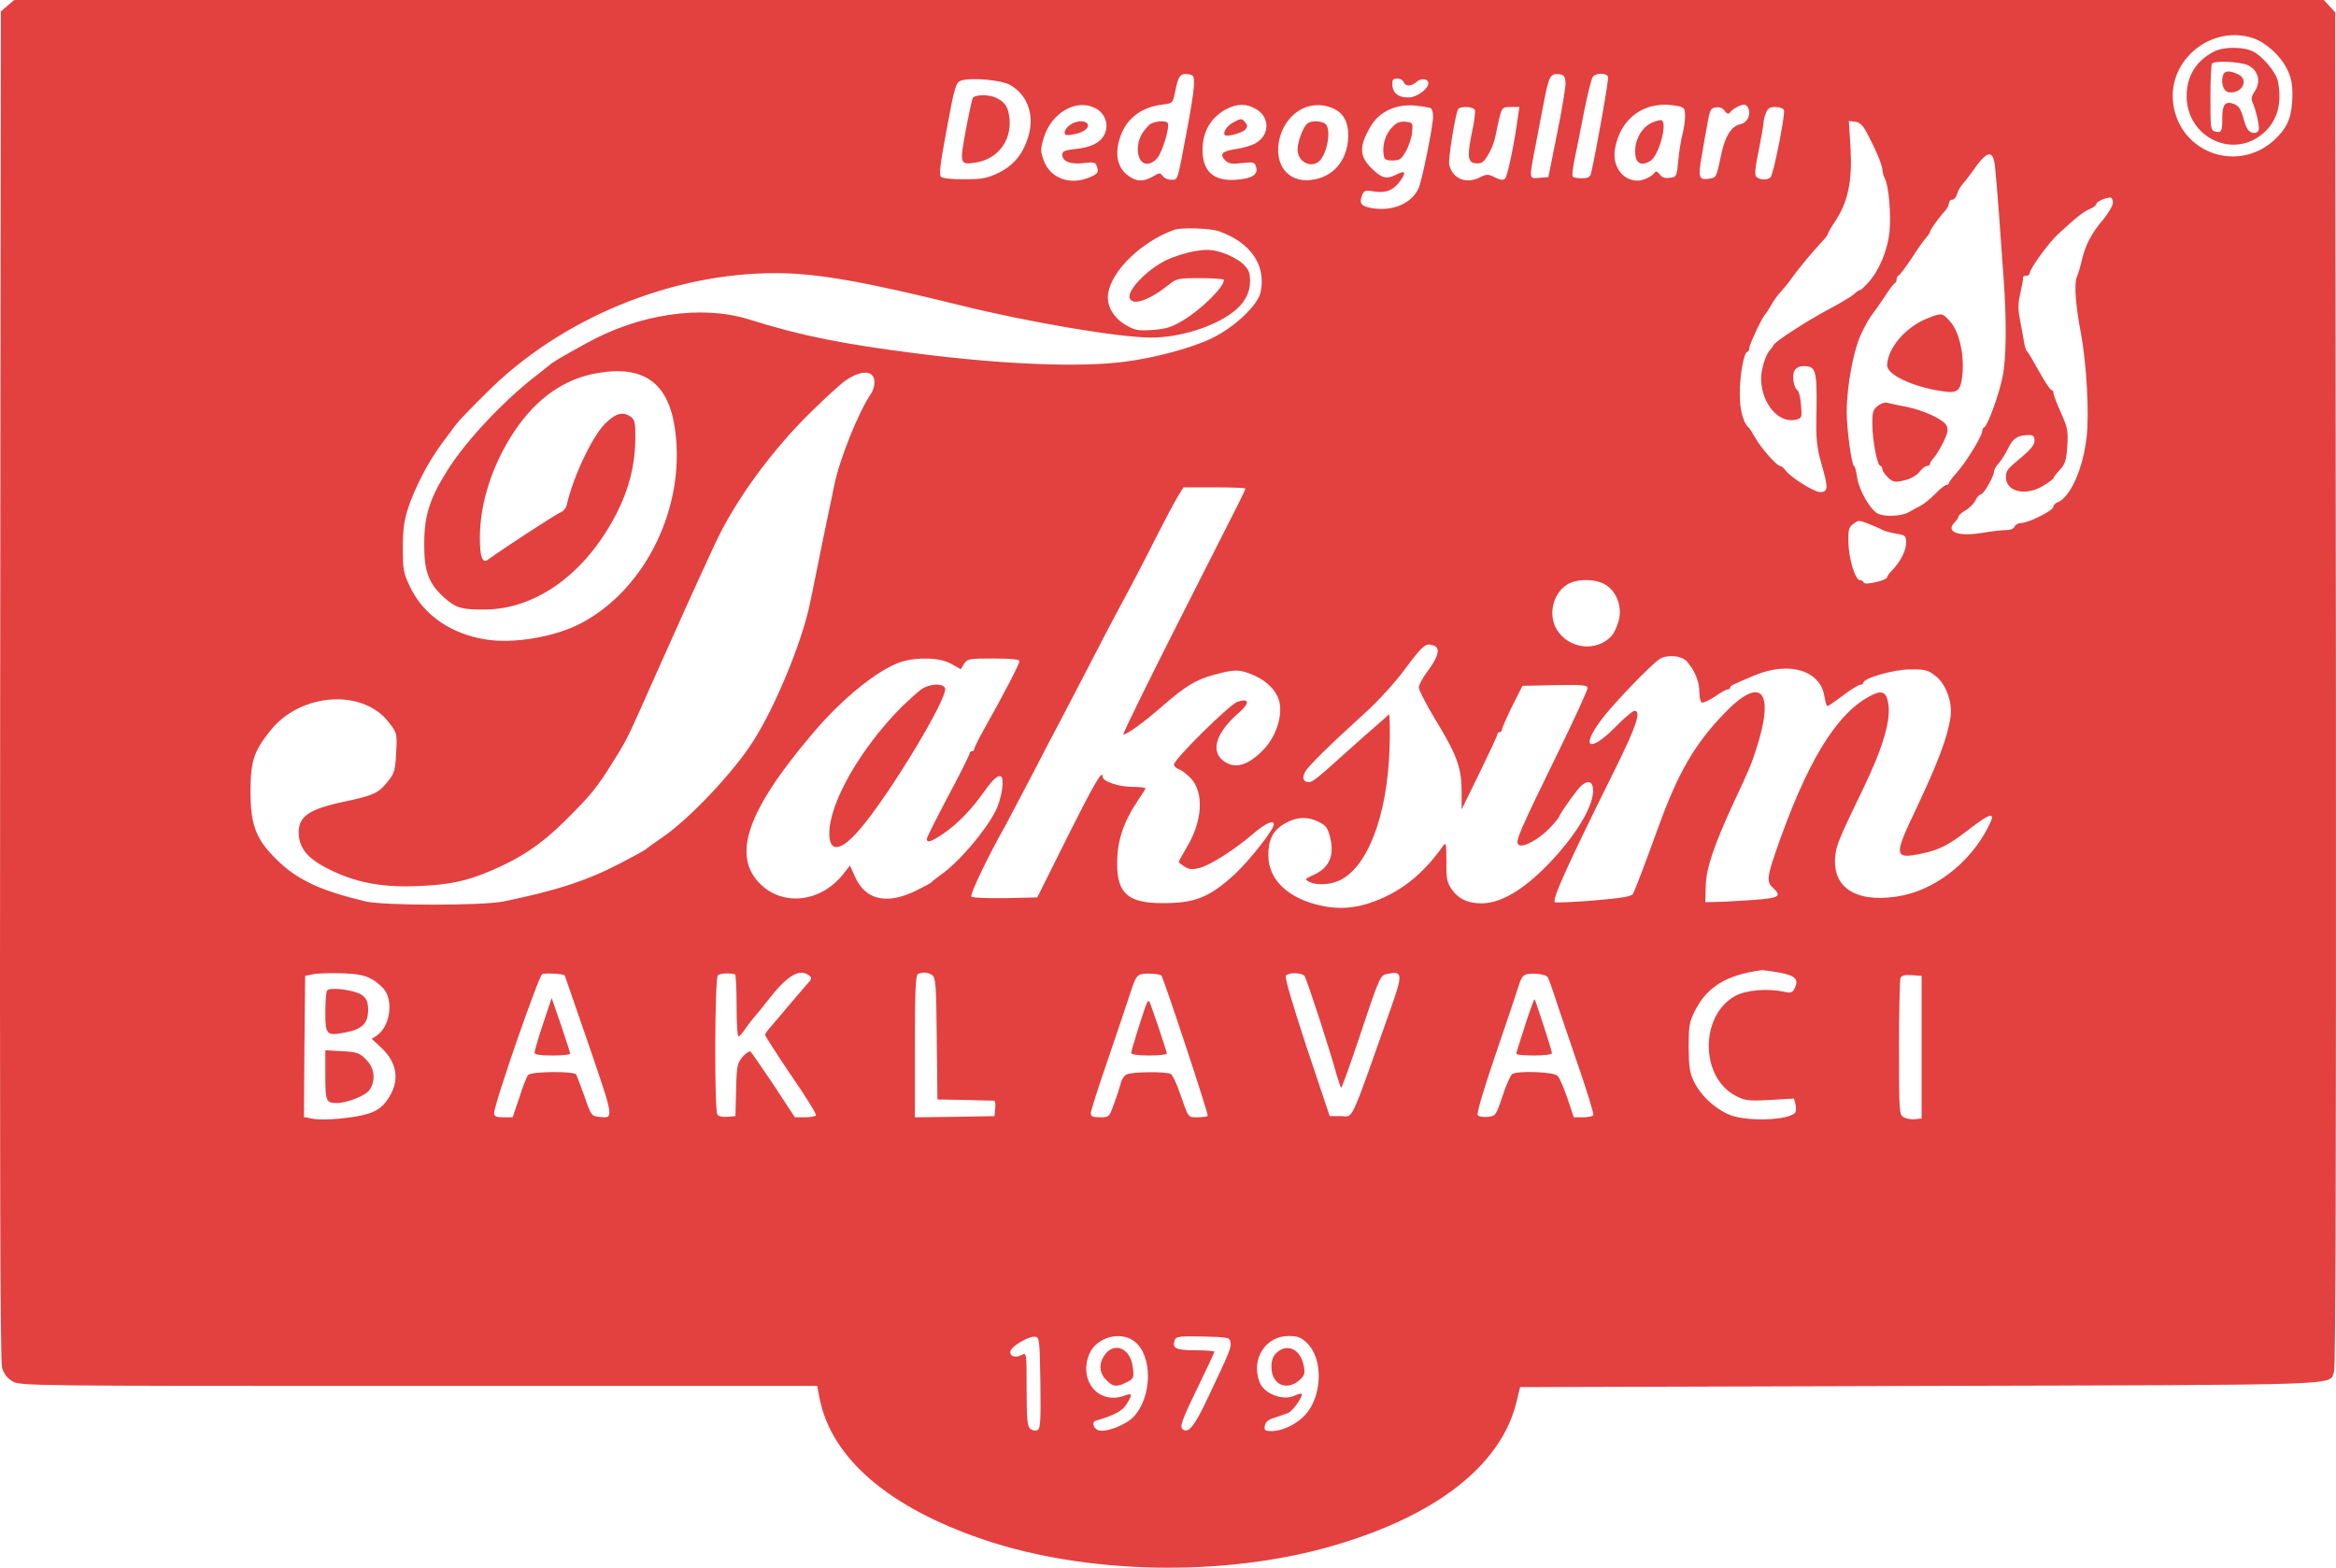
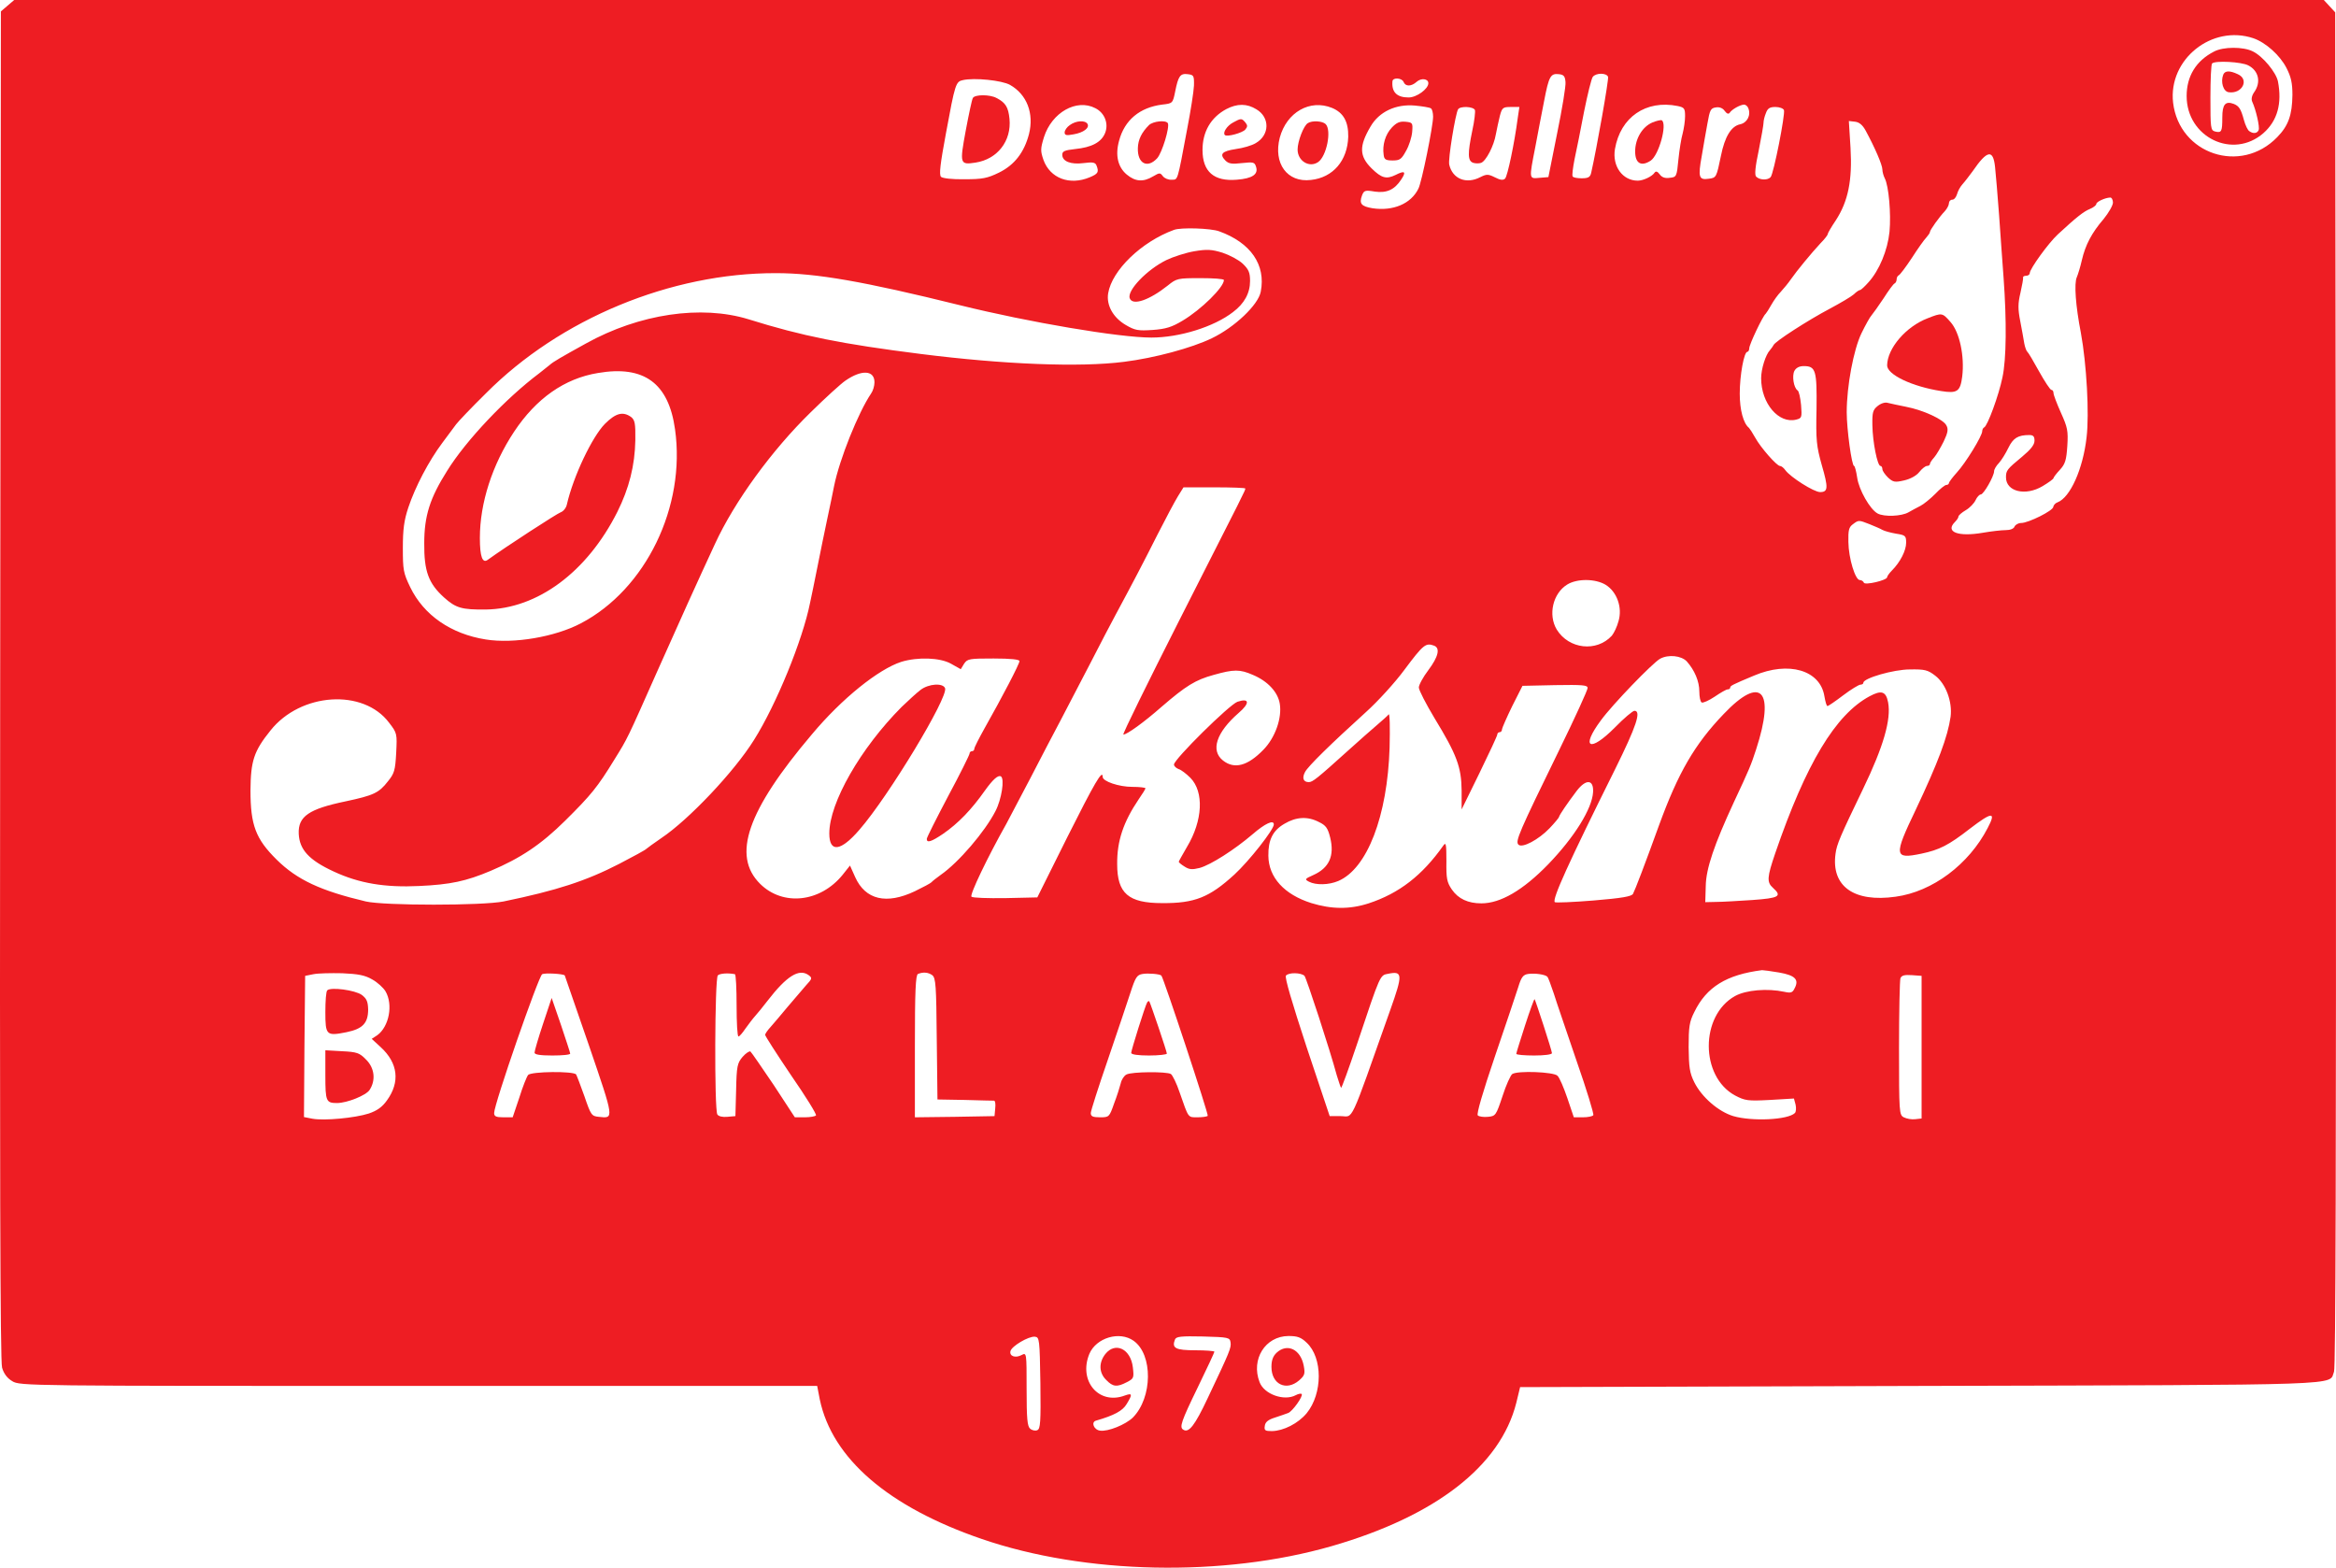
<svg xmlns="http://www.w3.org/2000/svg" version="1.0" preserveAspectRatio="xMidYMid meet" viewBox="48.13 268 982.7 659.46">
-   <g transform="translate(0,1080) scale(0.1,-0.1)" fill="#e34040" stroke="none">
+   <g transform="translate(0,1080) scale(0.1,-0.1)" fill="#ee1d23" stroke="none">
    <path d="M513 8096 l-28 -24 -3 -2834 c-2 -2034 0 -2844 8 -2871 7 -25 22 -45 43 -57 31 -20 64 -20 1709 -20 l1677 0 11 -57 c52 -248 288 -452 682 -587 434 -149 1015 -161 1471 -30 437 126 710 337 777 603 l16 66 1685 5 c1833 5 1715 1 1739 60 7 17 9 918 8 2872 l-3 2846 -24 26 -24 26 -4858 0 -4858 0 -28 -24z m9448 -137 c52 -18 112 -72 139 -125 19 -37 25 -63 25 -113 -1 -85 -17 -130 -64 -178 -153 -158 -412 -72 -438 145 -21 182 163 330 338 271z m-4457 -199 c-1 -25 -14 -108 -29 -185 -42 -224 -38 -210 -65 -211 -14 -1 -30 6 -37 15 -11 15 -14 15 -41 -1 -42 -25 -75 -22 -111 8 -37 31 -49 81 -32 142 23 87 87 140 181 152 44 5 45 5 55 55 13 65 21 77 53 73 25 -3 27 -6 26 -48z m1563 15 c2 -16 -14 -113 -35 -215 l-37 -185 -37 -3 c-45 -4 -45 -8 -18 130 11 57 27 144 37 193 20 104 27 117 62 113 21 -2 26 -9 28 -33z m179 22 c4 -10 -48 -303 -71 -404 -4 -18 -12 -23 -40 -23 -18 0 -36 3 -38 8 -3 4 1 36 8 72 8 36 26 126 40 200 15 74 31 140 37 147 14 17 57 17 64 0z m-2516 -34 c71 -40 102 -120 80 -207 -20 -77 -61 -130 -126 -162 -49 -24 -70 -28 -145 -28 -53 -1 -92 4 -99 10 -9 9 -3 56 21 185 38 206 41 216 71 222 48 11 164 -1 198 -20z m1656 12 c8 -20 33 -19 55 1 19 17 49 13 49 -6 0 -24 -49 -60 -83 -60 -50 0 -72 23 -68 68 1 17 40 15 47 -3z m-1297 -110 c40 -20 57 -66 41 -105 -16 -39 -57 -60 -126 -67 -44 -5 -54 -9 -54 -24 0 -28 36 -42 90 -35 38 5 49 3 54 -10 11 -28 7 -35 -29 -50 -84 -35 -166 -4 -194 73 -13 38 -13 47 2 96 33 104 137 163 216 122z m678 -5 c57 -34 56 -108 -3 -142 -16 -10 -54 -21 -84 -25 -58 -9 -70 -21 -44 -48 14 -14 28 -16 70 -11 48 5 53 4 59 -15 11 -32 -15 -50 -81 -55 -96 -8 -144 34 -144 125 0 77 35 137 100 172 46 24 87 24 127 -1z m318 6 c48 -20 69 -58 68 -121 -3 -101 -64 -172 -157 -182 -100 -12 -159 70 -131 178 29 107 127 163 220 125z m416 -2 c5 -3 9 -19 9 -35 0 -39 -48 -277 -62 -303 -31 -63 -106 -95 -193 -82 -47 8 -57 19 -44 54 8 21 13 23 54 16 50 -7 83 8 111 51 22 33 15 39 -24 19 -39 -19 -59 -13 -100 27 -53 52 -54 94 -5 177 36 62 106 95 186 88 32 -3 63 -8 68 -12z m1038 10 c28 -6 31 -10 31 -43 0 -20 -5 -52 -10 -72 -6 -20 -14 -70 -18 -110 -7 -73 -8 -74 -37 -77 -19 -3 -33 2 -42 15 -9 12 -16 14 -21 7 -10 -16 -48 -34 -71 -34 -64 0 -108 61 -96 133 23 134 130 208 264 181z m297 -9 c12 -30 -5 -62 -35 -68 -37 -8 -64 -52 -80 -132 -19 -91 -19 -93 -52 -97 -41 -6 -45 7 -29 95 7 40 17 101 24 137 10 58 14 65 35 68 16 3 30 -3 38 -15 9 -12 16 -14 21 -7 9 14 43 33 60 34 7 0 15 -7 18 -15z m-1150 -8 c2 -7 -2 -46 -11 -86 -20 -97 -20 -128 4 -136 10 -3 25 -3 33 0 21 8 54 72 62 120 4 22 12 57 17 78 9 34 13 37 46 37 l36 0 -7 -47 c-14 -107 -43 -244 -53 -254 -8 -8 -20 -7 -43 5 -28 14 -35 14 -61 1 -59 -31 -117 -8 -131 52 -6 21 26 215 37 233 9 15 65 12 71 -3z m1300 0 c6 -17 -43 -267 -56 -282 -12 -14 -46 -13 -61 2 -7 7 -4 41 11 111 11 55 20 107 20 115 0 9 4 27 10 41 7 20 16 26 40 26 17 0 33 -6 36 -13z m344 -87 c38 -70 70 -144 70 -163 0 -10 5 -27 10 -37 17 -32 27 -150 20 -225 -8 -78 -43 -162 -88 -212 -16 -18 -32 -33 -36 -33 -4 0 -16 -8 -26 -18 -11 -10 -57 -37 -102 -61 -89 -47 -231 -138 -236 -153 -2 -4 -9 -14 -15 -21 -18 -19 -37 -79 -37 -118 0 -106 74 -193 148 -174 23 6 24 9 20 61 -3 31 -9 59 -15 62 -16 11 -24 61 -13 82 7 13 21 20 39 20 51 0 56 -18 54 -181 -3 -132 0 -156 22 -235 28 -96 27 -114 -7 -114 -26 0 -125 63 -146 92 -7 10 -17 18 -23 18 -13 0 -81 77 -104 119 -11 20 -23 38 -26 41 -24 19 -39 76 -39 144 0 78 18 176 32 176 4 0 8 7 8 15 0 16 57 136 69 145 3 3 14 20 24 38 10 18 28 43 40 55 12 13 31 36 42 52 25 36 86 110 125 152 17 17 30 34 30 38 0 4 15 30 34 58 52 80 70 168 62 305 l-7 113 26 -3 c18 -2 32 -14 45 -38z m544 -152 c3 -29 11 -120 17 -203 6 -82 14 -202 19 -265 13 -178 12 -341 -5 -418 -15 -74 -63 -205 -77 -210 -4 -2 -8 -9 -8 -16 0 -20 -70 -134 -107 -174 -18 -20 -33 -40 -33 -44 0 -4 -5 -8 -11 -8 -6 0 -27 -17 -47 -38 -20 -20 -48 -43 -62 -50 -14 -7 -36 -19 -50 -27 -29 -17 -103 -20 -130 -5 -32 17 -79 100 -86 151 -4 27 -10 49 -13 49 -10 0 -31 155 -31 226 0 110 29 264 62 332 17 35 36 69 42 75 6 7 29 39 51 72 21 33 42 62 47 63 4 2 8 10 8 17 0 7 4 15 9 17 5 2 30 35 55 73 25 39 52 77 61 86 8 9 15 19 15 23 0 8 39 63 63 88 9 10 17 25 17 33 0 8 6 15 14 15 8 0 16 10 20 23 3 12 13 31 23 42 10 11 29 36 43 55 61 89 86 93 94 18z m496 -150 c0 -12 -18 -43 -39 -69 -50 -58 -77 -109 -92 -174 -6 -27 -16 -59 -21 -71 -12 -26 -5 -121 17 -234 24 -130 36 -341 24 -440 -15 -133 -69 -253 -122 -273 -9 -3 -17 -12 -18 -19 0 -16 -105 -68 -135 -68 -12 0 -24 -7 -28 -15 -3 -9 -18 -15 -37 -15 -18 0 -61 -5 -96 -11 -104 -18 -160 3 -118 45 8 8 15 18 15 23 0 5 14 17 31 27 17 10 35 29 41 42 6 13 16 24 22 24 12 0 56 77 56 98 0 7 9 23 20 34 11 12 29 41 40 64 20 41 40 54 88 54 17 0 22 -6 22 -24 0 -17 -16 -37 -52 -67 -64 -53 -68 -58 -68 -87 0 -60 82 -80 154 -37 25 15 46 30 46 34 0 3 12 19 27 35 22 24 27 40 31 100 4 64 1 78 -27 140 -17 38 -31 75 -31 82 0 8 -4 14 -9 14 -5 0 -28 35 -52 78 -23 42 -45 79 -49 82 -4 3 -10 19 -13 35 -3 17 -10 59 -17 94 -10 51 -10 74 1 120 7 31 12 59 11 64 -1 4 5 7 13 7 8 0 15 5 15 11 0 18 79 127 118 163 78 72 108 96 135 107 15 6 27 16 27 21 0 9 36 26 58 27 6 1 12 -9 12 -21z m-3760 -121 c133 -48 197 -141 175 -254 -10 -55 -110 -150 -206 -196 -85 -41 -241 -83 -369 -99 -187 -24 -506 -11 -855 33 -332 42 -498 75 -725 146 -199 61 -459 23 -684 -102 -103 -57 -138 -77 -152 -90 -6 -5 -26 -21 -44 -35 -140 -105 -309 -283 -388 -411 -72 -114 -96 -189 -96 -304 -1 -118 18 -169 83 -228 50 -45 75 -52 176 -51 218 3 426 158 553 410 50 100 74 196 76 302 1 72 -2 85 -18 98 -34 24 -64 17 -110 -29 -54 -55 -133 -221 -160 -339 -3 -15 -15 -29 -26 -33 -15 -5 -231 -145 -307 -200 -22 -16 -33 13 -33 92 0 147 52 308 144 447 93 140 212 224 353 247 193 33 297 -42 324 -237 46 -325 -123 -673 -396 -816 -108 -57 -282 -87 -400 -68 -146 23 -261 102 -318 220 -29 60 -31 73 -31 165 0 78 5 116 23 170 29 87 86 196 143 272 24 32 50 67 58 78 8 11 64 70 125 130 312 314 778 507 1221 506 168 0 366 -34 774 -135 291 -72 670 -136 805 -136 118 0 263 45 343 107 48 36 72 80 72 131 0 36 -6 49 -31 73 -17 16 -55 36 -85 46 -46 14 -65 15 -119 6 -35 -6 -88 -23 -117 -37 -82 -40 -167 -129 -154 -161 12 -32 82 -8 160 54 37 30 42 31 137 31 55 0 99 -3 99 -8 0 -30 -95 -124 -174 -171 -45 -27 -70 -35 -126 -39 -61 -4 -74 -2 -113 21 -53 31 -82 83 -74 133 16 97 140 217 277 267 29 11 155 7 190 -6z m-1450 -635 c0 -15 -6 -36 -14 -47 -54 -80 -133 -276 -156 -390 -4 -22 -17 -83 -28 -135 -11 -52 -30 -144 -42 -205 -12 -60 -26 -129 -31 -151 -31 -156 -142 -428 -236 -577 -83 -133 -274 -335 -389 -412 -32 -22 -61 -43 -64 -46 -3 -4 -54 -32 -114 -63 -140 -72 -263 -112 -486 -158 -88 -18 -503 -18 -580 0 -190 45 -289 91 -375 176 -88 87 -110 145 -110 291 1 124 14 165 84 252 127 160 391 177 499 33 34 -44 34 -46 30 -127 -4 -74 -8 -87 -35 -120 -38 -49 -61 -59 -178 -84 -154 -32 -200 -63 -197 -136 3 -67 43 -111 147 -159 107 -50 216 -68 360 -61 131 6 197 20 301 64 125 53 211 110 313 211 109 108 136 141 207 257 57 92 51 80 182 375 93 209 165 368 241 532 82 178 239 394 403 554 62 61 128 121 146 133 68 47 122 44 122 -7z m1560 -447 c0 -8 3 -2 -279 -557 -133 -263 -239 -478 -234 -478 15 0 86 51 161 117 102 88 142 113 219 134 85 24 110 24 165 0 62 -26 105 -72 113 -121 10 -60 -19 -143 -69 -194 -66 -68 -122 -83 -170 -45 -53 42 -28 118 66 200 48 41 46 64 -5 47 -34 -12 -267 -242 -267 -264 0 -7 9 -15 19 -19 11 -3 33 -20 50 -37 58 -59 52 -180 -14 -290 -19 -33 -35 -61 -35 -63 0 -3 11 -12 24 -20 20 -13 32 -14 64 -6 47 13 147 77 223 142 52 45 89 62 89 41 0 -22 -104 -154 -166 -211 -105 -96 -167 -121 -304 -120 -142 0 -189 41 -189 164 -1 97 26 177 90 272 16 23 29 44 29 47 0 3 -25 6 -56 6 -55 0 -124 23 -124 42 0 34 -35 -27 -148 -252 l-127 -255 -134 -3 c-74 -1 -138 1 -143 6 -8 8 67 165 147 307 12 22 57 108 100 190 43 83 100 193 128 245 27 52 83 160 125 240 41 80 89 172 107 205 77 143 116 218 175 335 35 69 74 142 87 163 l23 37 130 0 c72 0 130 -2 130 -5z m2626 -150 c22 -9 46 -19 54 -24 9 -5 35 -12 58 -16 39 -6 42 -9 42 -38 0 -33 -25 -82 -60 -117 -11 -11 -20 -24 -20 -28 0 -13 -94 -35 -98 -23 -2 6 -10 11 -17 11 -19 0 -47 91 -48 160 -1 49 2 62 18 74 25 19 25 19 71 1z m-1110 -255 c48 -30 71 -96 54 -153 -6 -23 -19 -50 -28 -61 -64 -70 -181 -57 -232 26 -37 62 -16 152 44 189 42 26 119 25 162 -1z m-722 -256 c27 -10 18 -47 -24 -103 -22 -29 -40 -62 -40 -73 0 -11 30 -69 66 -129 94 -154 113 -206 114 -304 l0 -80 75 153 c41 84 75 157 75 162 0 6 5 10 10 10 6 0 10 6 10 13 1 6 20 50 43 97 l43 85 137 3 c117 2 137 0 137 -12 0 -9 -53 -125 -118 -258 -172 -352 -187 -387 -173 -401 16 -16 85 21 131 69 22 23 40 45 40 48 0 6 36 59 74 109 39 51 72 49 69 -5 -4 -70 -79 -190 -189 -304 -106 -109 -200 -164 -281 -164 -56 0 -97 19 -124 58 -21 31 -24 46 -23 120 0 72 -2 81 -13 65 -89 -126 -186 -201 -314 -243 -80 -26 -156 -25 -241 1 -114 36 -180 108 -181 199 -1 67 19 107 68 135 49 29 97 32 145 7 29 -14 37 -25 47 -65 19 -77 -4 -128 -71 -158 -36 -16 -37 -18 -18 -28 29 -15 83 -14 123 3 122 52 207 273 216 561 2 83 1 145 -4 140 -4 -6 -26 -25 -48 -44 -22 -19 -76 -66 -120 -106 -134 -121 -152 -135 -168 -135 -23 0 -29 17 -16 42 12 24 107 117 257 253 49 44 122 124 161 177 80 107 90 115 125 102z m1063 -66 c33 -37 53 -84 53 -127 0 -22 4 -43 10 -46 5 -3 30 8 54 24 25 17 49 31 55 31 6 0 11 3 11 8 0 7 9 12 100 50 146 62 278 23 296 -86 4 -23 9 -42 13 -42 4 0 33 20 66 45 33 25 66 45 73 45 6 0 12 3 12 8 0 19 127 56 196 56 62 1 75 -2 106 -26 45 -34 73 -110 65 -173 -12 -84 -52 -191 -147 -392 -93 -194 -91 -208 24 -184 76 16 114 35 204 105 94 72 112 73 75 3 -79 -153 -232 -268 -387 -289 -176 -25 -272 44 -253 181 5 39 19 72 116 273 85 176 119 292 105 364 -9 46 -28 52 -78 25 -143 -77 -267 -282 -397 -661 -34 -100 -36 -121 -9 -145 39 -35 26 -43 -87 -51 -60 -4 -128 -8 -153 -8 l-45 -1 2 68 c1 73 36 175 118 352 65 139 72 155 94 223 81 249 21 314 -136 149 -123 -128 -192 -248 -272 -467 -60 -166 -101 -273 -110 -290 -6 -11 -46 -18 -166 -28 -86 -7 -160 -10 -163 -7 -12 12 56 162 254 560 89 180 111 245 81 245 -7 0 -44 -31 -82 -70 -106 -107 -146 -87 -59 30 49 67 217 241 249 259 35 19 89 13 112 -11z m-3095 -10 l41 -23 14 23 c14 21 23 22 124 22 73 0 109 -4 109 -11 0 -12 -72 -150 -146 -281 -24 -43 -44 -82 -44 -88 0 -5 -4 -10 -10 -10 -5 0 -10 -4 -10 -10 0 -5 -40 -86 -90 -179 -49 -93 -90 -174 -90 -180 0 -18 19 -12 68 21 64 44 120 102 177 183 33 46 55 66 67 59 16 -10 3 -96 -23 -146 -44 -86 -155 -216 -230 -268 -18 -13 -36 -27 -39 -31 -3 -4 -35 -21 -70 -38 -120 -57 -208 -36 -251 59 l-22 49 -31 -39 c-94 -116 -251 -133 -347 -38 -120 119 -54 308 217 628 127 152 281 275 377 306 69 21 163 18 209 -8z m3484 -1299 c68 -12 85 -30 64 -68 -8 -17 -16 -19 -43 -13 -70 15 -160 8 -207 -18 -147 -82 -147 -338 0 -418 42 -22 53 -24 147 -19 l101 6 7 -26 c3 -14 2 -30 -3 -35 -29 -29 -180 -36 -259 -13 -63 19 -133 80 -164 142 -20 40 -23 64 -24 148 0 85 3 107 24 148 51 105 135 157 285 176 5 0 38 -4 72 -10z m-5919 -29 c22 -12 47 -35 56 -50 33 -56 15 -149 -35 -185 l-23 -15 38 -35 c73 -67 82 -147 26 -224 -20 -28 -41 -43 -76 -55 -59 -19 -188 -31 -237 -22 l-36 7 2 297 3 297 35 7 c19 4 74 5 121 4 67 -3 95 -8 126 -26z m810 17 c1 -2 47 -135 102 -295 107 -313 106 -307 41 -300 -30 3 -33 7 -60 86 -16 45 -32 87 -35 92 -9 15 -190 13 -202 -2 -6 -7 -23 -50 -37 -95 l-28 -83 -39 0 c-31 0 -39 4 -39 18 0 38 186 573 202 584 11 6 87 2 95 -5z m716 5 c4 -1 7 -60 7 -132 0 -71 3 -130 8 -130 4 0 17 15 29 33 13 18 31 42 41 53 9 10 33 39 52 64 81 105 133 137 173 108 16 -12 15 -15 -11 -43 -15 -17 -49 -57 -77 -90 -27 -33 -60 -71 -72 -85 -13 -14 -23 -29 -23 -33 0 -5 49 -81 109 -170 61 -88 108 -164 105 -169 -3 -4 -24 -8 -47 -8 l-42 0 -89 136 c-50 74 -94 138 -98 141 -5 2 -20 -8 -33 -23 -22 -26 -25 -39 -27 -139 l-3 -110 -34 -3 c-20 -2 -37 2 -42 10 -13 20 -11 572 2 585 8 8 42 11 72 5z m830 -4 c15 -12 17 -43 19 -268 l3 -255 115 -2 c63 -2 119 -3 123 -3 5 0 7 -15 5 -32 l-3 -33 -167 -3 -168 -2 0 299 c0 230 3 300 13 304 22 9 43 7 60 -5z m964 -2 c9 -9 200 -586 195 -590 -3 -3 -22 -6 -43 -6 -41 0 -37 -5 -75 104 -13 39 -30 73 -37 78 -17 11 -165 10 -187 -2 -10 -5 -21 -22 -24 -37 -4 -16 -16 -54 -28 -85 -20 -57 -21 -58 -59 -58 -31 0 -39 4 -39 18 0 9 32 109 71 222 39 113 81 240 95 282 22 68 28 77 52 81 23 4 73 0 79 -7z m602 -1 c8 -9 107 -311 136 -419 8 -26 16 -50 18 -52 2 -2 32 80 67 184 100 299 96 289 132 296 60 12 61 -3 8 -152 -176 -497 -153 -447 -210 -447 l-45 0 -97 290 c-62 189 -93 294 -87 301 11 14 64 13 78 -1z m1022 -4 c3 -3 15 -35 27 -71 11 -36 55 -163 96 -284 42 -120 73 -222 70 -227 -3 -5 -23 -9 -44 -9 l-38 0 -27 80 c-15 44 -33 87 -42 95 -16 16 -167 22 -190 7 -7 -5 -26 -46 -41 -93 -27 -81 -29 -84 -61 -87 -18 -2 -38 1 -43 6 -6 6 21 98 72 248 45 132 89 262 98 291 13 43 21 53 42 56 28 4 72 -2 81 -12z m1574 -296 l0 -300 -27 -3 c-15 -2 -36 2 -48 8 -19 10 -20 19 -20 290 0 153 3 286 6 295 5 12 17 15 48 13 l41 -3 0 -300z m-3707 -1413 c2 -165 0 -193 -13 -198 -8 -4 -22 -1 -30 6 -12 10 -15 42 -15 167 0 153 0 154 -21 143 -26 -14 -52 -5 -47 16 4 21 77 64 103 61 19 -2 20 -10 23 -195z m392 178 c82 -58 80 -239 -3 -323 -31 -30 -105 -60 -138 -55 -26 3 -39 36 -17 42 76 22 112 41 129 70 25 41 24 47 -7 36 -110 -42 -197 61 -150 175 29 68 127 97 186 55z m408 -7 c3 -23 -2 -36 -96 -234 -55 -117 -80 -148 -103 -133 -17 10 -9 34 61 178 39 80 70 147 70 150 0 3 -36 6 -80 6 -84 0 -100 9 -86 45 5 13 25 15 118 13 107 -3 113 -4 116 -25z m320 -1 c68 -63 68 -214 0 -297 -36 -43 -97 -74 -146 -75 -29 0 -33 3 -30 22 2 16 14 26 43 35 22 7 47 16 55 19 18 6 65 72 57 80 -3 3 -14 1 -25 -5 -49 -26 -133 4 -152 55 -37 96 24 193 121 194 38 0 53 -5 77 -28z" />
    <path d="M9795 7903 c-76 -39 -115 -104 -115 -187 0 -174 195 -268 323 -156 59 52 79 125 61 218 -8 38 -64 106 -106 126 -40 20 -124 20 -163 -1z m144 -58 c44 -22 55 -71 25 -113 -10 -14 -13 -30 -8 -40 16 -35 32 -106 27 -119 -6 -14 -22 -17 -39 -5 -7 4 -17 25 -23 47 -13 48 -21 59 -43 68 -35 13 -48 -2 -48 -57 0 -60 -3 -66 -31 -59 -18 5 -19 15 -19 142 0 76 3 141 7 144 12 13 124 7 152 -8z" />
    <path d="M9834 7806 c-12 -31 0 -71 23 -74 57 -8 88 54 38 76 -34 16 -54 15 -61 -2z" />
    <path d="M5315 7594 c-31 -31 -46 -61 -47 -97 -2 -65 40 -87 81 -43 21 23 54 132 45 148 -9 14 -62 8 -79 -8z" />
    <path d="M4574 7708 c-4 -6 -17 -68 -30 -137 -26 -141 -25 -145 41 -135 92 14 152 91 143 184 -5 49 -16 68 -55 88 -28 15 -90 15 -99 0z" />
    <path d="M4982 7594 c-12 -8 -22 -22 -22 -31 0 -12 7 -14 38 -8 41 7 68 27 58 44 -10 16 -48 14 -74 -5z" />
    <path d="M5669 7605 c-26 -14 -45 -43 -35 -53 9 -9 74 9 86 23 10 12 10 18 0 30 -15 18 -18 18 -51 0z" />
    <path d="M5983 7602 c-18 -11 -43 -77 -43 -111 0 -48 49 -78 86 -53 36 24 58 134 32 160 -13 13 -57 16 -75 4z" />
    <path d="M6336 7583 c-27 -29 -40 -73 -34 -114 2 -20 9 -24 38 -24 30 0 37 5 56 40 13 22 24 58 26 80 3 38 2 40 -29 43 -24 2 -37 -4 -57 -25z" />
    <path d="M7433 7605 c-43 -18 -73 -69 -73 -122 0 -50 25 -65 65 -39 35 23 71 155 47 170 -4 2 -22 -2 -39 -9z" />
    <path d="M8590 6781 c-91 -35 -169 -126 -170 -198 0 -39 105 -89 227 -108 68 -11 81 -2 89 62 10 85 -11 185 -49 228 -35 40 -36 40 -97 16z" />
    <path d="M8380 6412 c-20 -16 -23 -27 -22 -81 1 -70 21 -171 34 -171 4 0 8 -6 8 -13 0 -8 11 -23 24 -36 21 -19 28 -21 67 -12 27 6 52 20 64 35 12 15 26 26 33 26 7 0 12 4 12 8 0 5 8 17 18 28 9 10 27 41 40 67 18 38 20 52 11 68 -13 25 -97 64 -170 78 -30 6 -63 13 -75 16 -12 4 -29 -1 -44 -13z" />
    <path d="M4354 5218 c-16 -12 -52 -45 -80 -72 -173 -174 -304 -403 -304 -532 0 -82 48 -76 127 16 122 140 374 557 360 595 -9 23 -69 19 -103 -7z" />
    <path d="M1858 3954 c-5 -4 -8 -45 -8 -91 0 -98 4 -102 89 -85 68 14 91 38 91 96 -1 33 -6 45 -27 61 -28 20 -131 34 -145 19z" />
    <path d="M1850 3597 c0 -110 3 -117 49 -117 42 0 122 32 137 55 27 41 21 93 -15 128 -27 28 -38 32 -101 35 l-70 4 0 -105z" />
    <path d="M2766 3814 c-20 -60 -36 -115 -36 -122 0 -8 22 -12 75 -12 41 0 75 3 75 8 0 4 -18 58 -39 121 l-39 113 -36 -108z" />
    <path d="M5307 3903 c-8 -13 -67 -201 -67 -212 0 -7 29 -11 75 -11 41 0 75 4 75 8 0 9 -70 215 -74 220 -2 2 -6 0 -9 -5z" />
    <path d="M6897 3807 c-20 -62 -37 -116 -37 -120 0 -4 34 -7 75 -7 43 0 75 4 75 10 0 10 -69 222 -73 227 -2 1 -20 -48 -40 -110z" />
    <path d="M5131 2424 c-28 -36 -27 -79 4 -109 28 -29 45 -31 87 -9 29 15 30 18 25 62 -9 78 -74 109 -116 56z" />
    <path d="M5852 2430 c-16 -15 -22 -33 -22 -60 0 -73 62 -103 116 -57 24 21 26 28 20 61 -13 70 -69 97 -114 56z" />
  </g>
</svg>
